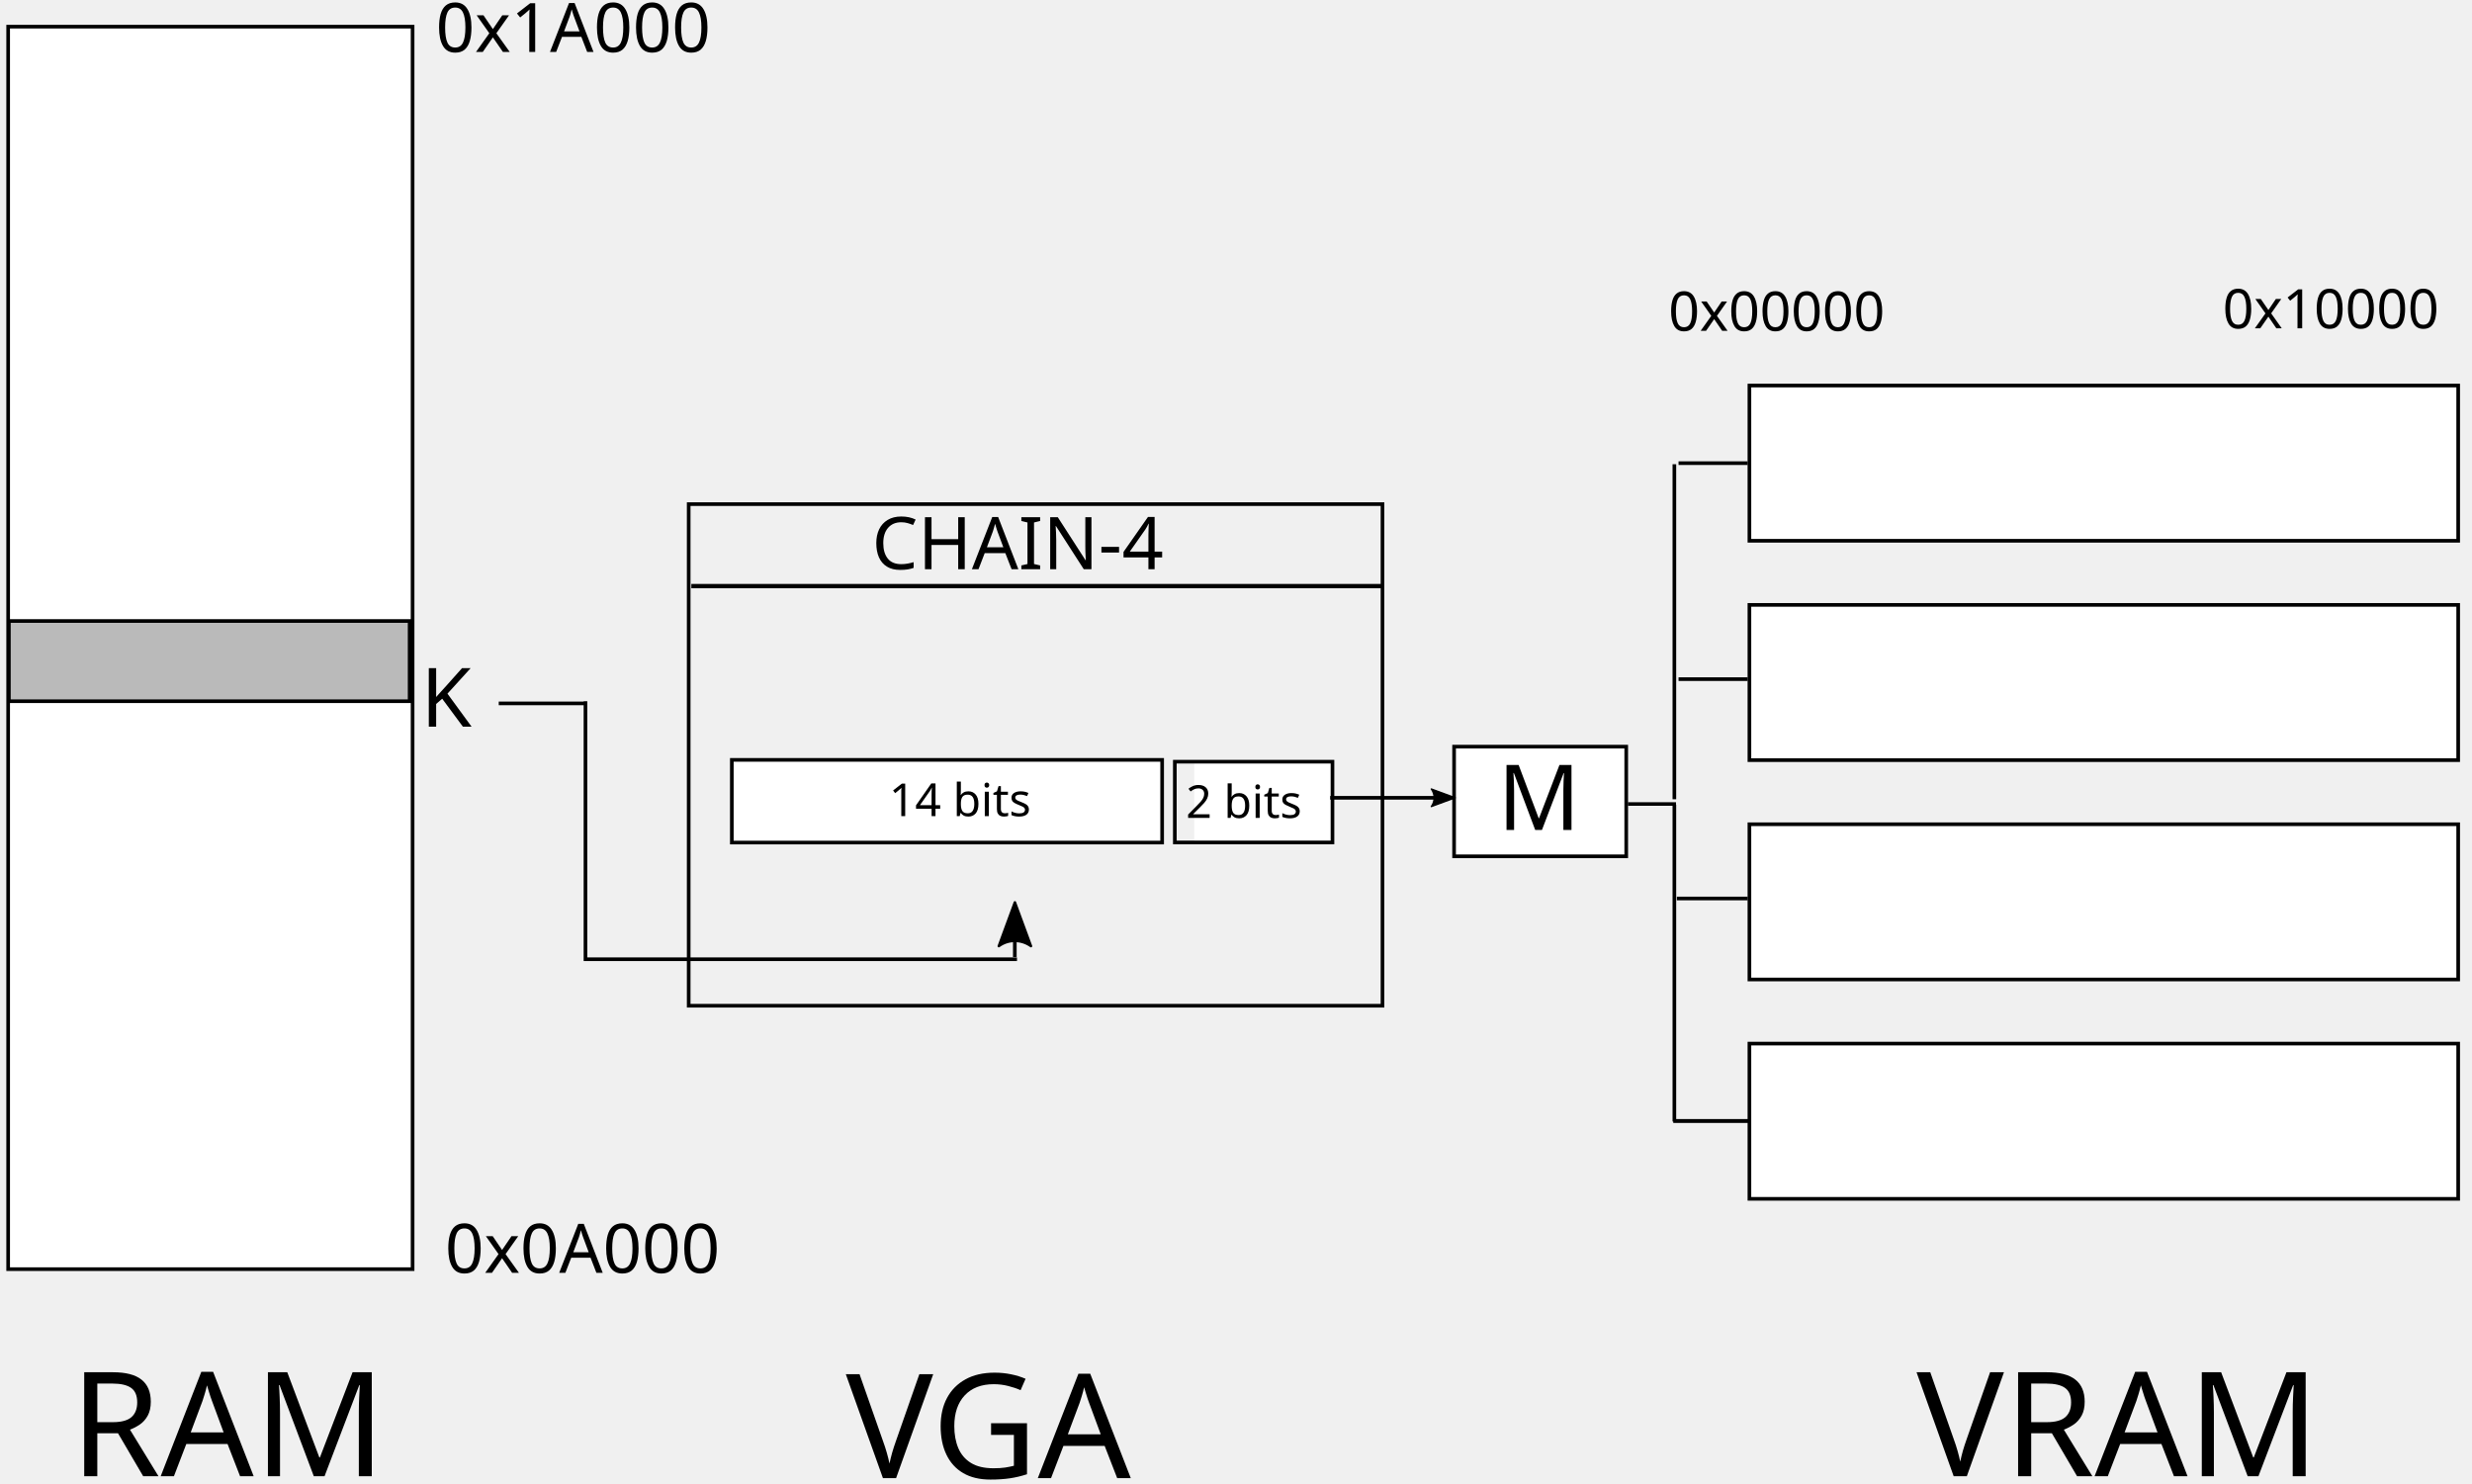
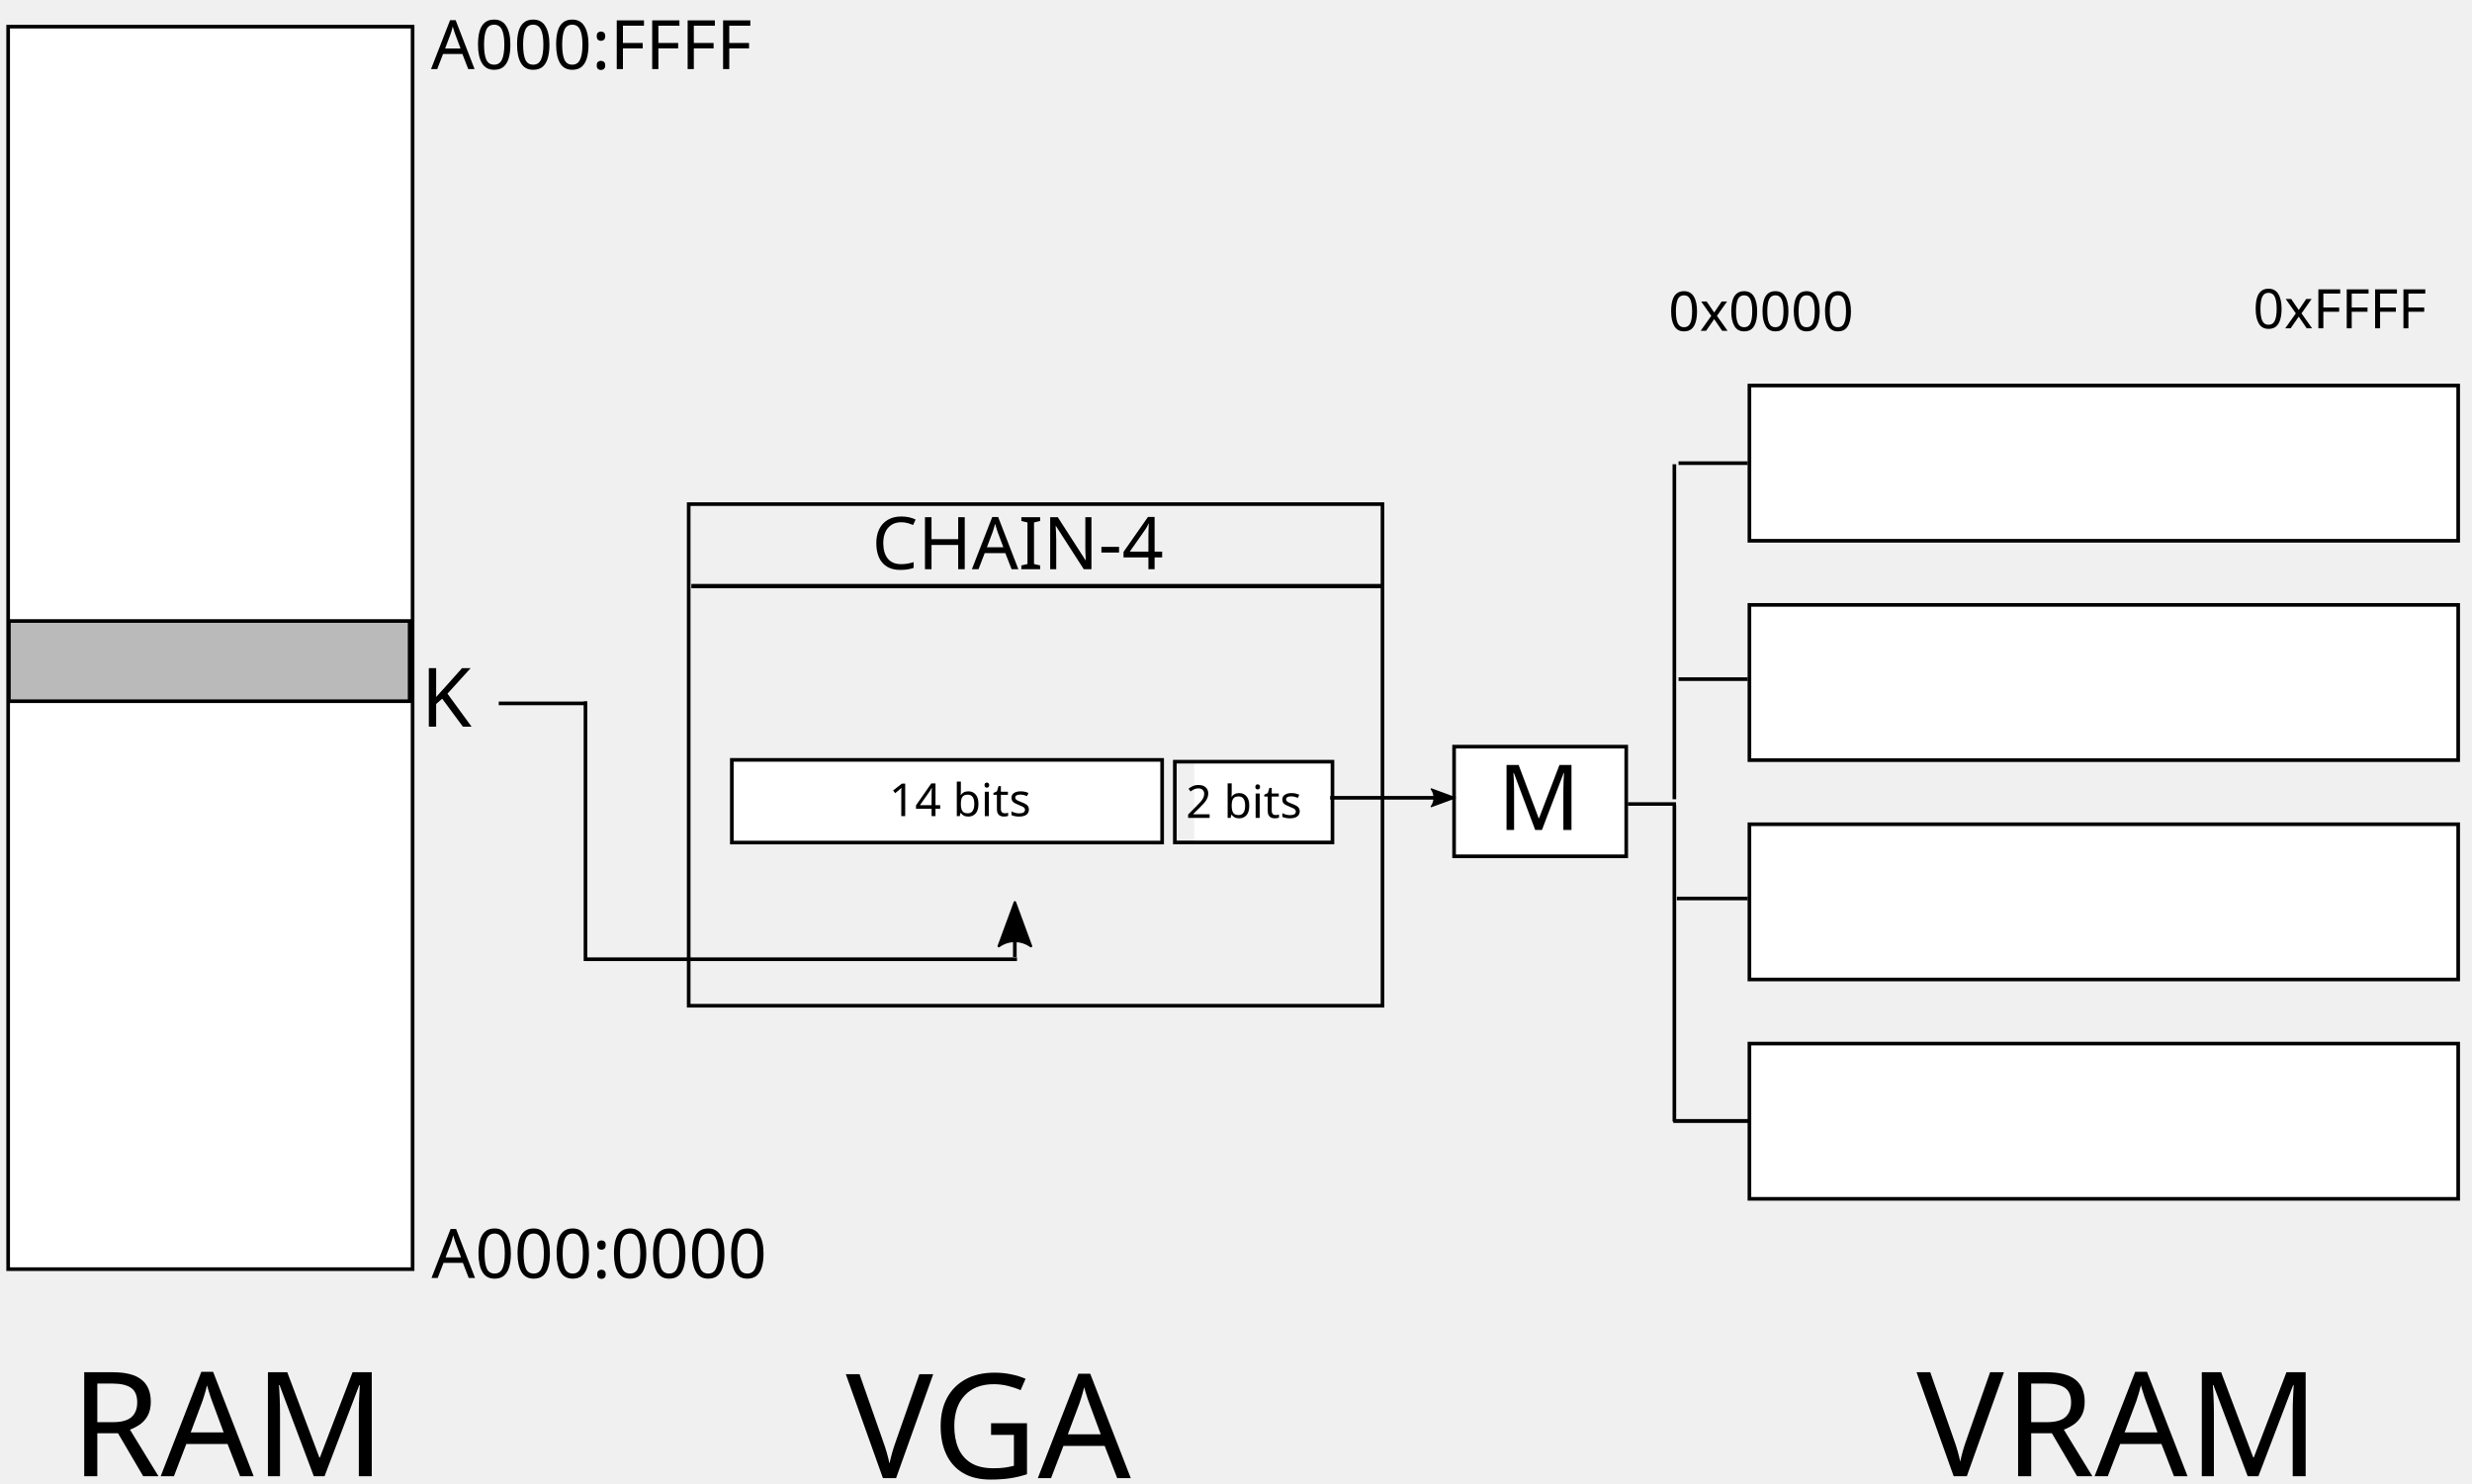
<svg xmlns="http://www.w3.org/2000/svg" id="svg5891" version="1.1" xml:space="preserve" width="678.75" height="407.5" viewBox="0 0 678.75 407.5">
  <defs id="defs5895">
    <marker orient="auto" refY="0.0" refX="0.0" id="Arrow2Lend" style="overflow:visible;">
      <path id="path5348" style="fill-rule:evenodd;stroke-width:0.625;stroke-linejoin:round;stroke:#000000;stroke-opacity:1;fill:#000000;fill-opacity:1" d="M 8.719,4.034 L -2.207,0.016 L 8.719,-4.002 C 6.973,-1.63 6.983,1.616 8.719,4.034 z " transform="scale(1.1) rotate(180) translate(1,0)" />
    </marker>
    <clipPath clipPathUnits="userSpaceOnUse" id="clipPath6015">
      <path d="m 0,1999.01 900,0 0,250 -900,0 0,-250 z" id="path6017" />
    </clipPath>
  </defs>
  <g id="g5899" transform="matrix(1.25,0,0,-1.25,0,407.5)">
    <path id="path5903" style="fill:#ffffff;fill-opacity:1;fill-rule:nonzero;stroke:none" d="m 1.546,47.184 88.836,0 0,272.961 -88.836,0 0,-272.961 z" />
    <path id="path5905" style="fill:none;stroke:#000000;stroke-width:0.8;stroke-linecap:butt;stroke-linejoin:miter;stroke-miterlimit:4;stroke-dasharray:none;stroke-opacity:1" d="m 1.792,47.184 88.836,0 0,272.961 -88.836,0 0,-272.961 z" />
    <path id="path5909" style="fill:none;stroke:#000000;stroke-width:0.8;stroke-linecap:butt;stroke-linejoin:miter;stroke-miterlimit:4;stroke-dasharray:none;stroke-opacity:1" d="m 151.277,105.055 152.402,0 0,110.195 -152.402,0 0,-110.195 z" />
    <path id="path5911" style="fill:none;stroke:#000000;stroke-width:0.944;stroke-linecap:butt;stroke-linejoin:miter;stroke-miterlimit:4;stroke-dasharray:none;stroke-opacity:1" d="m 151.859,197.242 151.609,0" />
    <text transform="scale(1,-1)" style="font-variant:normal;font-weight:normal;font-size:16px;font-family:Verdana;-inkscape-font-specification:Verdana;writing-mode:lr-tb;fill:#000000;fill-opacity:1;fill-rule:nonzero;stroke:none" id="text5915" x="191.521" y="-200.951">
      <tspan x="191.521 202.689 214.705 225.649 232.385 244.353 251.617" y="-200.951" id="tspan5917">CHAIN-4</tspan>
    </text>
    <path id="path5919" style="fill:#ffffff;fill-opacity:1;fill-rule:nonzero;stroke:none" d="m 384.277,207.199 155.688,0 0,34.102 -155.688,0 0,-34.102 z" />
    <path id="path5921" style="fill:none;stroke:#000000;stroke-width:0.8;stroke-linecap:butt;stroke-linejoin:miter;stroke-miterlimit:4;stroke-dasharray:none;stroke-opacity:1" d="m 384.277,207.199 155.688,0 0,34.102 -155.688,0 0,-34.102 z" />
    <path id="path5923" style="fill:#ffffff;fill-opacity:1;fill-rule:nonzero;stroke:none" d="m 384.277,159.009 155.688,0 0,34.105 -155.688,0 0,-34.105 z" />
    <path id="path5925" style="fill:none;stroke:#000000;stroke-width:0.8;stroke-linecap:butt;stroke-linejoin:miter;stroke-miterlimit:4;stroke-dasharray:none;stroke-opacity:1" d="m 384.277,159.008 155.688,0 0,34.105 -155.688,0 0,-34.105 z" />
    <path id="path5927" style="fill:#ffffff;fill-opacity:1;fill-rule:nonzero;stroke:none" d="m 384.277,110.82 155.688,0 0,34.102 -155.688,0 0,-34.102 z" />
    <path id="path5929" style="fill:none;stroke:#000000;stroke-width:0.8;stroke-linecap:butt;stroke-linejoin:miter;stroke-miterlimit:4;stroke-dasharray:none;stroke-opacity:1" d="m 384.277,110.82 155.688,0 0,34.102 -155.688,0 0,-34.102 z" />
    <path id="path5931" style="fill:#ffffff;fill-opacity:1;fill-rule:nonzero;stroke:none" d="m 384.277,62.63 155.688,0 0,34.105 -155.688,0 0,-34.105 z" />
    <path id="path5933" style="fill:none;stroke:#000000;stroke-width:0.8;stroke-linecap:butt;stroke-linejoin:miter;stroke-miterlimit:4;stroke-dasharray:none;stroke-opacity:1" d="m 384.277,62.631 155.688,0 0,34.105 -155.688,0 0,-34.105 z" />
    <path id="path5939" style="fill:#ffffff;fill-opacity:1;fill-rule:nonzero;stroke:none" d="m 262.324,140.901 30.395,0 0,17.793 -30.395,0 0,-17.793 z" />
    <path id="path5941" style="fill:none;stroke:#000000;stroke-width:0.8;stroke-linecap:butt;stroke-linejoin:miter;stroke-miterlimit:4;stroke-dasharray:none;stroke-opacity:1" d="m 258.063,140.926 34.629,0 0,17.74 -34.629,0 0,-17.74 z" />
    <path id="path5943" style="fill:#ffffff;fill-opacity:1;fill-rule:nonzero;stroke:none" d="m 160.753,140.901 94.523,0 0,18.164 -94.523,0 0,-18.164 z" />
    <path id="path5945" style="fill:none;stroke:#000000;stroke-width:0.8;stroke-linecap:butt;stroke-linejoin:miter;stroke-miterlimit:4;stroke-dasharray:none;stroke-opacity:1" d="m 160.753,140.901 94.523,0 0,18.164 -94.523,0 0,-18.164 z" />
-     <text transform="scale(1,-1)" style="font-variant:normal;font-weight:normal;font-size:15px;font-family:Verdana;-inkscape-font-specification:Verdana;writing-mode:lr-tb;fill:#000000;fill-opacity:1;fill-rule:nonzero;stroke:none" id="text5949" x="97.737" y="-46.377">
-       <tspan id="tspan5951" y="-46.377" x="97.737 107.277 116.157 125.697 135.957 145.542 155.082">0x0A000</tspan>
-       <tspan id="tspan5953" y="-314.589" x="95.716 105.256 114.136 123.676 133.936 143.521 153.061">0x1A000</tspan>
+     <text transform="scale(1,-1)" style="font-variant:normal;font-weight:normal;font-size:15px;font-family:Verdana;-inkscape-font-specification:Verdana;writing-mode:lr-tb;fill:#000000;fill-opacity:1;fill-rule:nonzero;stroke:none" id="text5949" x="73.445" y="-48.759">
+       <tspan id="tspan5953" x="73.445" y="-48.759" />
    </text>
    <path id="path5955" style="fill:#ffffff;fill-opacity:1;fill-rule:nonzero;stroke:none" d="m 319.406,137.879 37.812,0 0,24.094 -37.812,0 0,-24.094 z" />
    <path id="path5957" style="fill:none;stroke:#000000;stroke-width:0.8;stroke-linecap:butt;stroke-linejoin:miter;stroke-miterlimit:4;stroke-dasharray:none;stroke-opacity:1" d="m 319.406,137.879 37.812,0 0,24.094 -37.812,0 0,-24.094 z" />
    <path id="path5967" style="fill:none;stroke:#000000;stroke-width:0.78;stroke-linecap:butt;stroke-linejoin:miter;stroke-miterlimit:4;stroke-dasharray:none;stroke-opacity:1" d="m 357.589,149.371 10.564,0" />
    <path id="path5969" style="fill:none;stroke:#000000;stroke-width:0.8;stroke-linecap:butt;stroke-linejoin:miter;stroke-miterlimit:4;stroke-dasharray:none;stroke-dashoffset:0;stroke-opacity:1" d="m 368.71,224.25 15.196,0" />
    <path id="path5971" style="fill:none;stroke:#000000;stroke-width:0.8;stroke-linecap:butt;stroke-linejoin:miter;stroke-miterlimit:4;stroke-dasharray:none;stroke-dashoffset:0;stroke-opacity:1" d="m 368.71,176.801 15.196,0" />
    <path id="path5973" style="fill:none;stroke:#000000;stroke-width:0.8;stroke-linecap:butt;stroke-linejoin:miter;stroke-miterlimit:4;stroke-dasharray:none;stroke-dashoffset:0;stroke-opacity:1" d="m 368.339,128.613 15.567,0" />
    <path id="path5975" style="fill:none;stroke:#000000;stroke-width:0.854;stroke-linecap:butt;stroke-linejoin:miter;stroke-miterlimit:4;stroke-dasharray:none;stroke-opacity:1" d="m 367.549,79.731 16.465,0" />
    <text transform="scale(1,-1)" style="font-variant:normal;font-weight:normal;font-size:20px;font-family:Verdana;-inkscape-font-specification:Verdana;writing-mode:lr-tb;fill:#000000;fill-opacity:1;fill-rule:nonzero;stroke:none" id="text5981" x="328.99" y="-143.667">
      <tspan x="328.99" y="-143.667" id="tspan5983">M</tspan>
    </text>
    <path id="path5985" style="fill:none;stroke:#000000;stroke-width:0.8;stroke-linecap:butt;stroke-linejoin:miter;stroke-miterlimit:4;stroke-dasharray:none;stroke-opacity:1" d="m 292.191,150.733 26.398,0" />
    <path id="path5987" style="fill:#000000;fill-opacity:1;fill-rule:evenodd;stroke:none" d="m 314.406,152.67 5.242,-1.929 -5.242,-1.93 c 0.836,1.141 0.832,2.699 0,3.859 z" />
    <path id="path5989" style="fill:none;stroke:#000000;stroke-width:0.3;stroke-linecap:butt;stroke-linejoin:round;stroke-miterlimit:4;stroke-dasharray:none;stroke-opacity:1" d="m 314.406,152.67 5.242,-1.93 -5.242,-1.929 c 0.836,1.14 0.832,2.699 0,3.859 z" />
    <text transform="scale(1,-1)" style="font-variant:normal;font-weight:normal;font-size:32px;font-family:Verdana;-inkscape-font-specification:Verdana;writing-mode:lr-tb;fill:#000000;fill-opacity:1;fill-rule:nonzero;stroke:none" id="text5993" x="15.39" y="-1.689">
      <tspan x="15.39 37.63 59.518" y="-1.689" id="tspan5995">RAM</tspan>
      <tspan x="185.79 207.678 232.478" y="-1.267" id="tspan5997">VGA</tspan>
      <tspan x="420.99 442.878 465.118 487.006" y="-1.689" id="tspan5999">VRAM</tspan>
    </text>
    <path id="path6001" style="fill:none;stroke:#000000;stroke-width:0.8;stroke-linecap:butt;stroke-linejoin:miter;stroke-miterlimit:4;stroke-dasharray:none;stroke-opacity:1" d="m 367.792,149.215 0,-69.602" />
    <path id="path6003" style="fill:none;stroke:#000000;stroke-width:0.8;stroke-linecap:butt;stroke-linejoin:miter;stroke-miterlimit:4;stroke-dasharray:none;stroke-dashoffset:0;stroke-opacity:1" d="m 367.792,224.012 0,-73.598" />
    <flowRoot xml:space="preserve" id="flowRoot6643" style="fill:black;stroke:none;stroke-opacity:1;stroke-width:1px;stroke-linejoin:miter;stroke-linecap:butt;fill-opacity:1;font-family:Sans;font-style:normal;font-weight:normal;font-size:40px;line-height:125%;letter-spacing:0px;word-spacing:0px">
      <flowRegion id="flowRegion6645">
        <rect id="rect6647" width="33.342" height="50.609" x="36.319" y="118.138" />
      </flowRegion>
      <flowPara id="flowPara6649" />
    </flowRoot>
    <rect style="fill:#0a0a0a;fill-opacity:0.28;stroke:#000000;stroke-width:0.8;stroke-miterlimit:4;stroke-dasharray:none;stroke-dashoffset:0;stroke-opacity:1" id="rect6671" width="88.037" height="17.624" x="1.946" y="-189.574" transform="scale(1,-1)" />
    <text xml:space="preserve" style="font-style:normal;font-weight:normal;font-size:32px;line-height:125%;font-family:Sans;letter-spacing:0px;word-spacing:0px;fill:#000000;fill-opacity:1;stroke:none;stroke-width:1px;stroke-linecap:butt;stroke-linejoin:miter;stroke-opacity:1" x="92.445" y="-166.359" id="text6687-5" transform="scale(1,-1)">
      <tspan id="tspan6689-2" x="92.445" y="-166.359" style="font-style:normal;font-variant:normal;font-weight:normal;font-stretch:normal;font-size:18px;line-height:125%;font-family:Sans;-inkscape-font-specification:'Sans, Normal';text-align:start;writing-mode:lr-tb;text-anchor:start">K</tspan>
    </text>
    <text xml:space="preserve" style="font-style:normal;font-weight:normal;font-size:32px;line-height:125%;font-family:Sans;letter-spacing:0px;word-spacing:0px;fill:#000000;fill-opacity:1;stroke:none;stroke-width:1px;stroke-linecap:butt;stroke-linejoin:miter;stroke-opacity:1" x="195.289" y="-146.705" id="text6757" transform="scale(1,-1)">
      <tspan id="tspan6759" x="195.289" y="-146.705" style="font-style:normal;font-variant:normal;font-weight:normal;font-stretch:normal;font-size:10px;line-height:125%;font-family:Sans;-inkscape-font-specification:'Sans, Normal';text-align:start;writing-mode:lr-tb;text-anchor:start">14 bits</tspan>
    </text>
    <path style="fill:none;fill-rule:evenodd;stroke:#000000;stroke-width:0.8px;stroke-linecap:butt;stroke-linejoin:miter;stroke-opacity:1" d="m 109.553,171.474 19.053,0 0,0.476 0,0 0,-56.682 94.787,0" id="path6765" />
    <path style="fill:none;fill-rule:evenodd;stroke:#000000;stroke-width:0.8px;stroke-linecap:butt;stroke-linejoin:miter;stroke-opacity:1;marker-end:url(#Arrow2Lend)" d="m 222.916,115.745 0,10.955" id="path6769" />
    <text xml:space="preserve" style="font-style:normal;font-weight:normal;font-size:32px;line-height:125%;font-family:Sans;letter-spacing:0px;word-spacing:0px;fill:#000000;fill-opacity:1;stroke:none;stroke-width:1px;stroke-linecap:butt;stroke-linejoin:miter;stroke-opacity:1" x="260.5" y="-146.316" id="text6757-2" transform="scale(1,-1)">
      <tspan id="tspan6759-3" x="260.5" y="-146.316" style="font-style:normal;font-variant:normal;font-weight:normal;font-stretch:normal;font-size:10px;line-height:125%;font-family:Sans;-inkscape-font-specification:'Sans, Normal';text-align:start;writing-mode:lr-tb;text-anchor:start">2 bits</tspan>
    </text>
-     <text xml:space="preserve" style="font-style:normal;font-weight:normal;font-size:32px;line-height:125%;font-family:Sans;letter-spacing:0px;word-spacing:0px;fill:#000000;fill-opacity:1;stroke:none;stroke-width:1px;stroke-linecap:butt;stroke-linejoin:miter;stroke-opacity:1" x="488.224" y="-253.876" id="text4224" transform="scale(1,-1)">
-       <tspan id="tspan4226" x="488.224" y="-253.876" style="font-style:normal;font-variant:normal;font-weight:normal;font-stretch:normal;font-size:12px;line-height:125%;font-family:Sans;-inkscape-font-specification:'Sans, Normal';text-align:start;writing-mode:lr-tb;text-anchor:start">0x10000</tspan>
+     <text xml:space="preserve" style="font-style:normal;font-weight:normal;font-size:32px;line-height:125%;font-family:Sans;letter-spacing:0px;word-spacing:0px;fill:#000000;fill-opacity:1;stroke:none;stroke-width:1px;stroke-linecap:butt;stroke-linejoin:miter;stroke-opacity:1" x="494.892" y="-253.876" id="text4224" transform="scale(1,-1)">
+       <tspan id="tspan4226" x="494.892" y="-253.876" style="font-style:normal;font-variant:normal;font-weight:normal;font-stretch:normal;font-size:12px;line-height:125%;font-family:Sans;-inkscape-font-specification:'Sans, Normal';text-align:start;writing-mode:lr-tb;text-anchor:start">0xFFFF</tspan>
    </text>
    <text xml:space="preserve" style="font-style:normal;font-weight:normal;font-size:32px;line-height:125%;font-family:Sans;letter-spacing:0px;word-spacing:0px;fill:#000000;fill-opacity:1;stroke:none;stroke-width:1px;stroke-linecap:butt;stroke-linejoin:miter;stroke-opacity:1" x="366.488" y="-253.327" id="text4224-7" transform="scale(1,-1)">
-       <tspan id="tspan4226-5" x="366.488" y="-253.327" style="font-style:normal;font-variant:normal;font-weight:normal;font-stretch:normal;font-size:12px;line-height:125%;font-family:Sans;-inkscape-font-specification:'Sans, Normal';text-align:start;writing-mode:lr-tb;text-anchor:start">0x00000</tspan>
+       <tspan id="tspan4226-5" x="366.488" y="-253.327" style="font-style:normal;font-variant:normal;font-weight:normal;font-stretch:normal;font-size:12px;line-height:125%;font-family:Sans;-inkscape-font-specification:'Sans, Normal';text-align:start;writing-mode:lr-tb;text-anchor:start">0x0000</tspan>
+     </text>
+     <text xml:space="preserve" style="font-style:normal;font-weight:normal;font-size:32px;line-height:125%;font-family:Sans;letter-spacing:0px;word-spacing:0px;fill:#000000;fill-opacity:1;stroke:none;stroke-width:1px;stroke-linecap:butt;stroke-linejoin:miter;stroke-opacity:1" x="94.787" y="-45.25" id="text4442" transform="scale(1,-1)">
+       <tspan id="tspan4444" x="94.787" y="-45.25" style="font-style:normal;font-variant:normal;font-weight:normal;font-stretch:normal;font-size:15px;line-height:125%;font-family:Sans;-inkscape-font-specification:'Sans, Normal';text-align:start;writing-mode:lr-tb;text-anchor:start">A000:0000</tspan>
+     </text>
+     <text xml:space="preserve" style="font-style:normal;font-weight:normal;font-size:32px;line-height:125%;font-family:Sans;letter-spacing:0px;word-spacing:0px;fill:#000000;fill-opacity:1;stroke:none;stroke-width:1px;stroke-linecap:butt;stroke-linejoin:miter;stroke-opacity:1" x="94.68" y="-310.824" id="text4442-6" transform="scale(1,-1)">
+       <tspan id="tspan4444-2" x="94.68" y="-310.824" style="font-style:normal;font-variant:normal;font-weight:normal;font-stretch:normal;font-size:15px;line-height:125%;font-family:Sans;-inkscape-font-specification:'Sans, Normal';text-align:start;writing-mode:lr-tb;text-anchor:start">A000:FFFF</tspan>
    </text>
  </g>
</svg>
